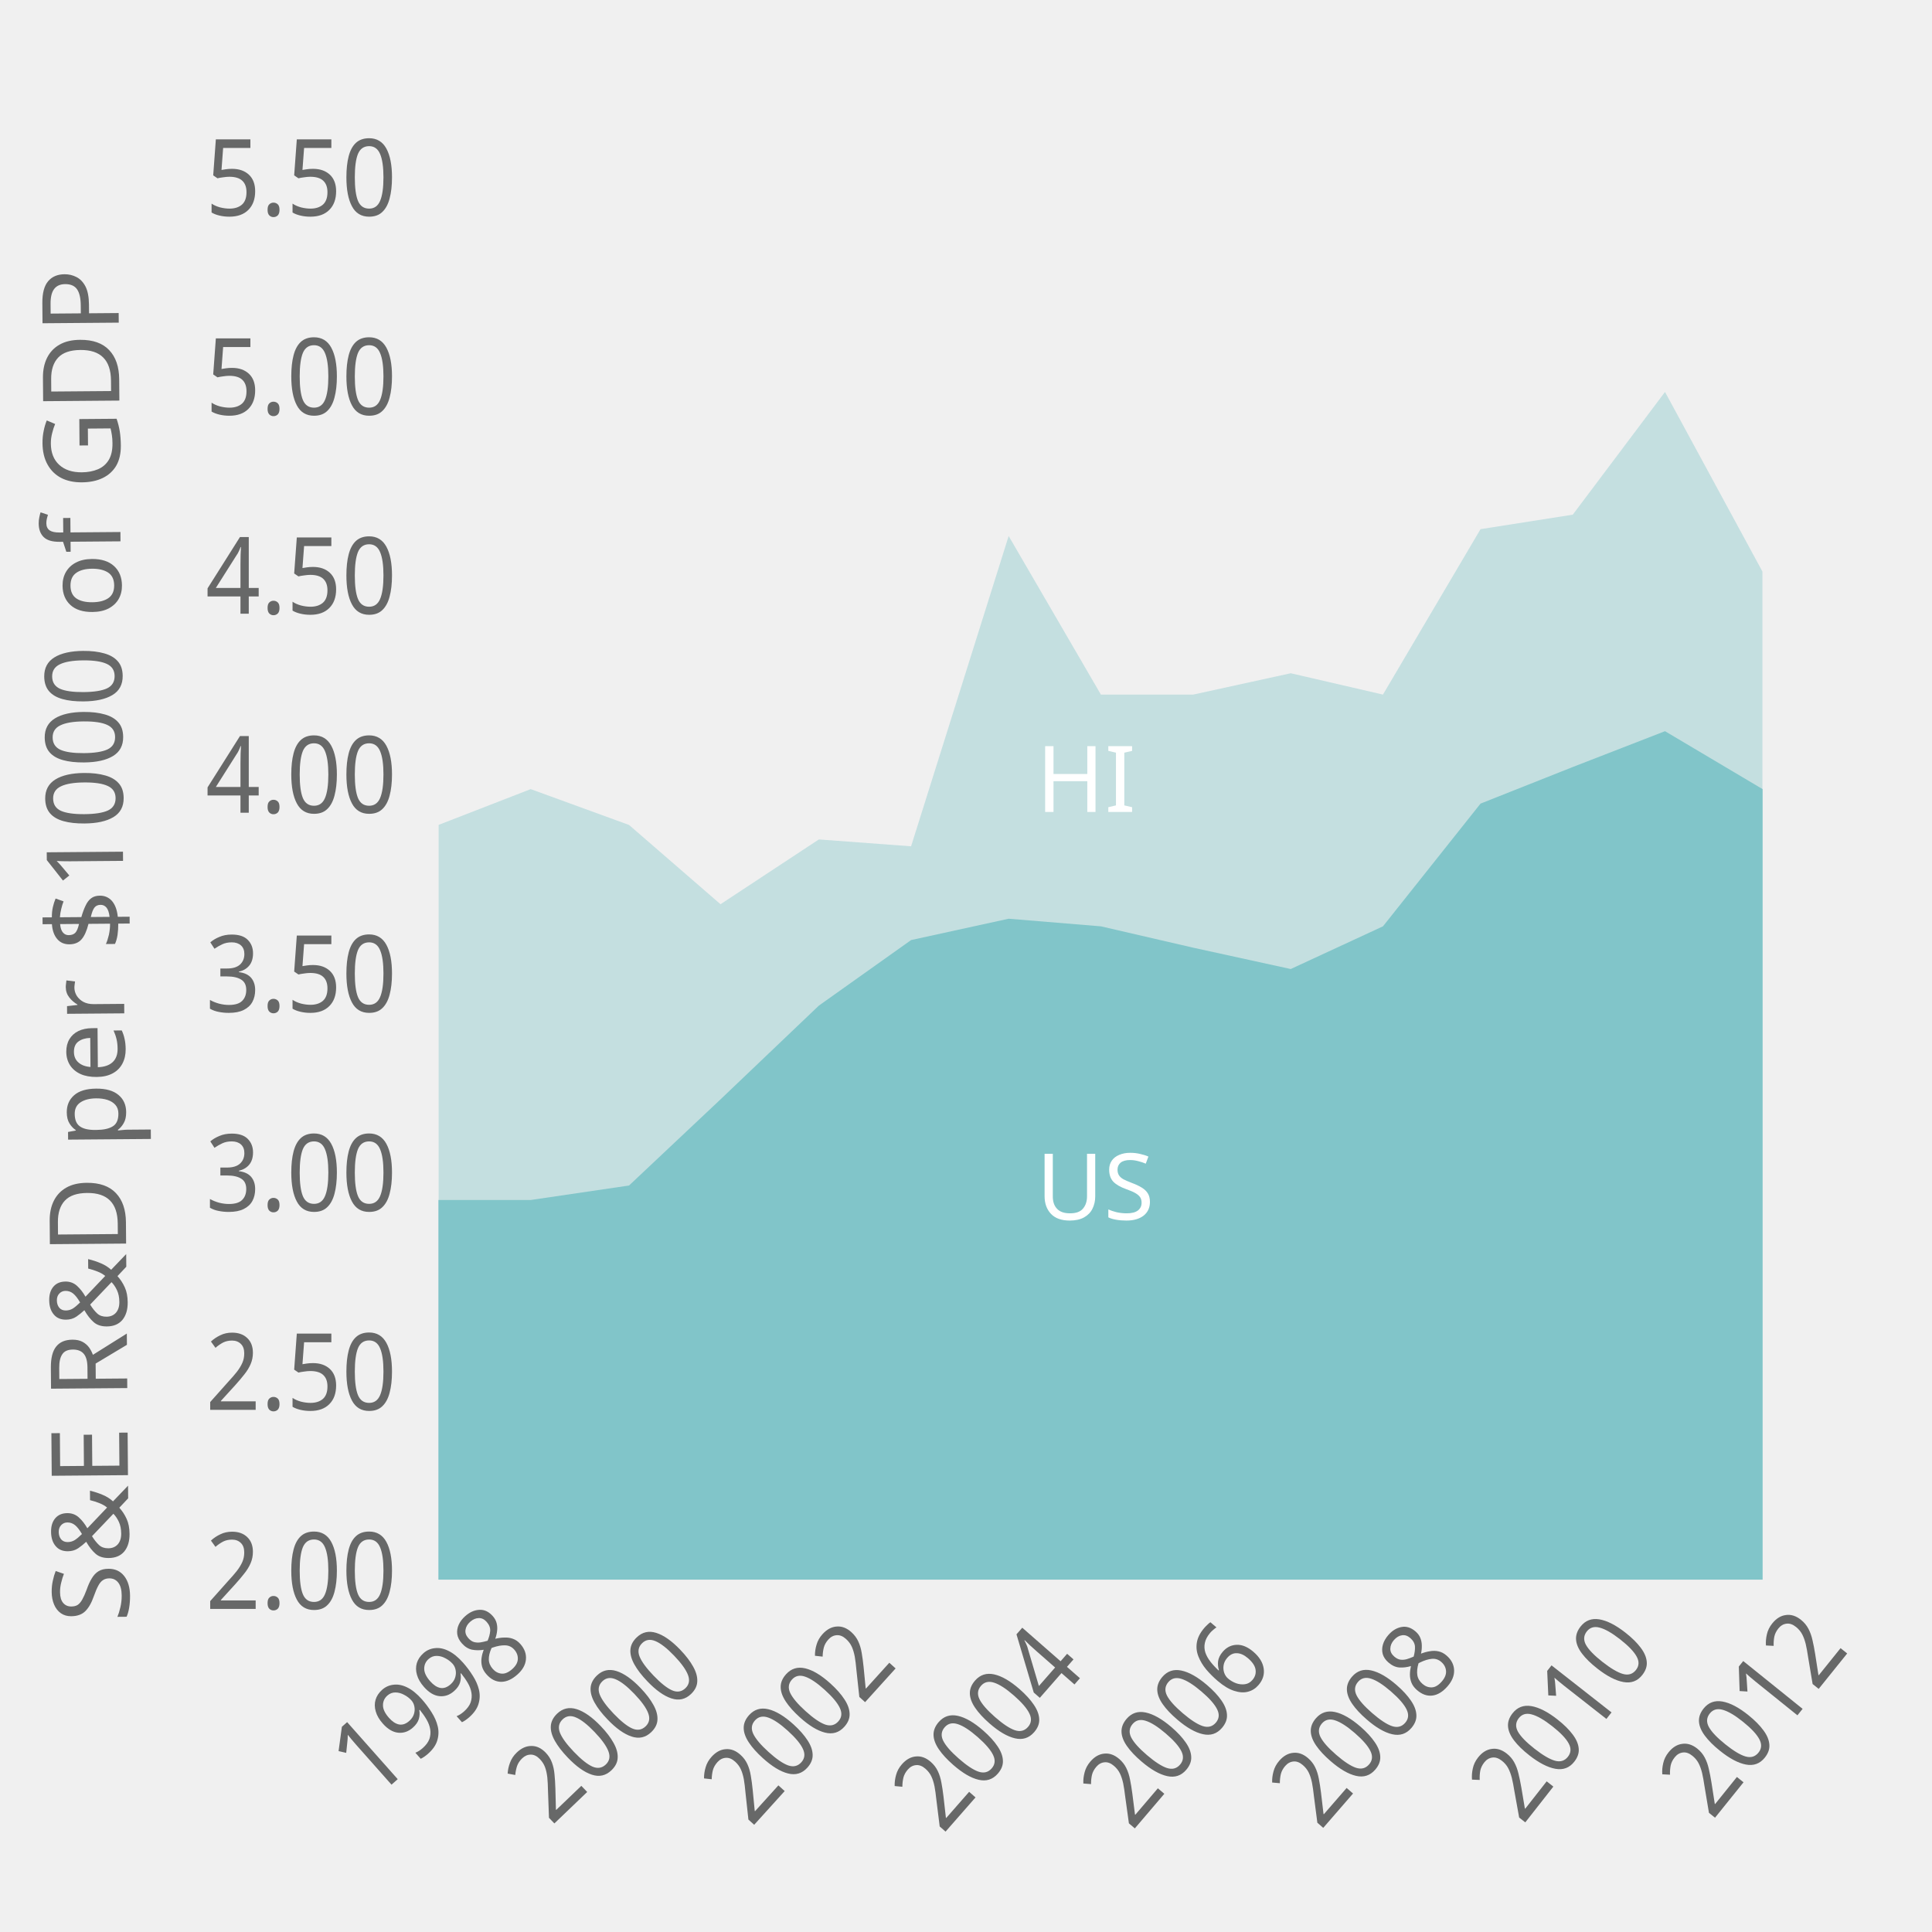
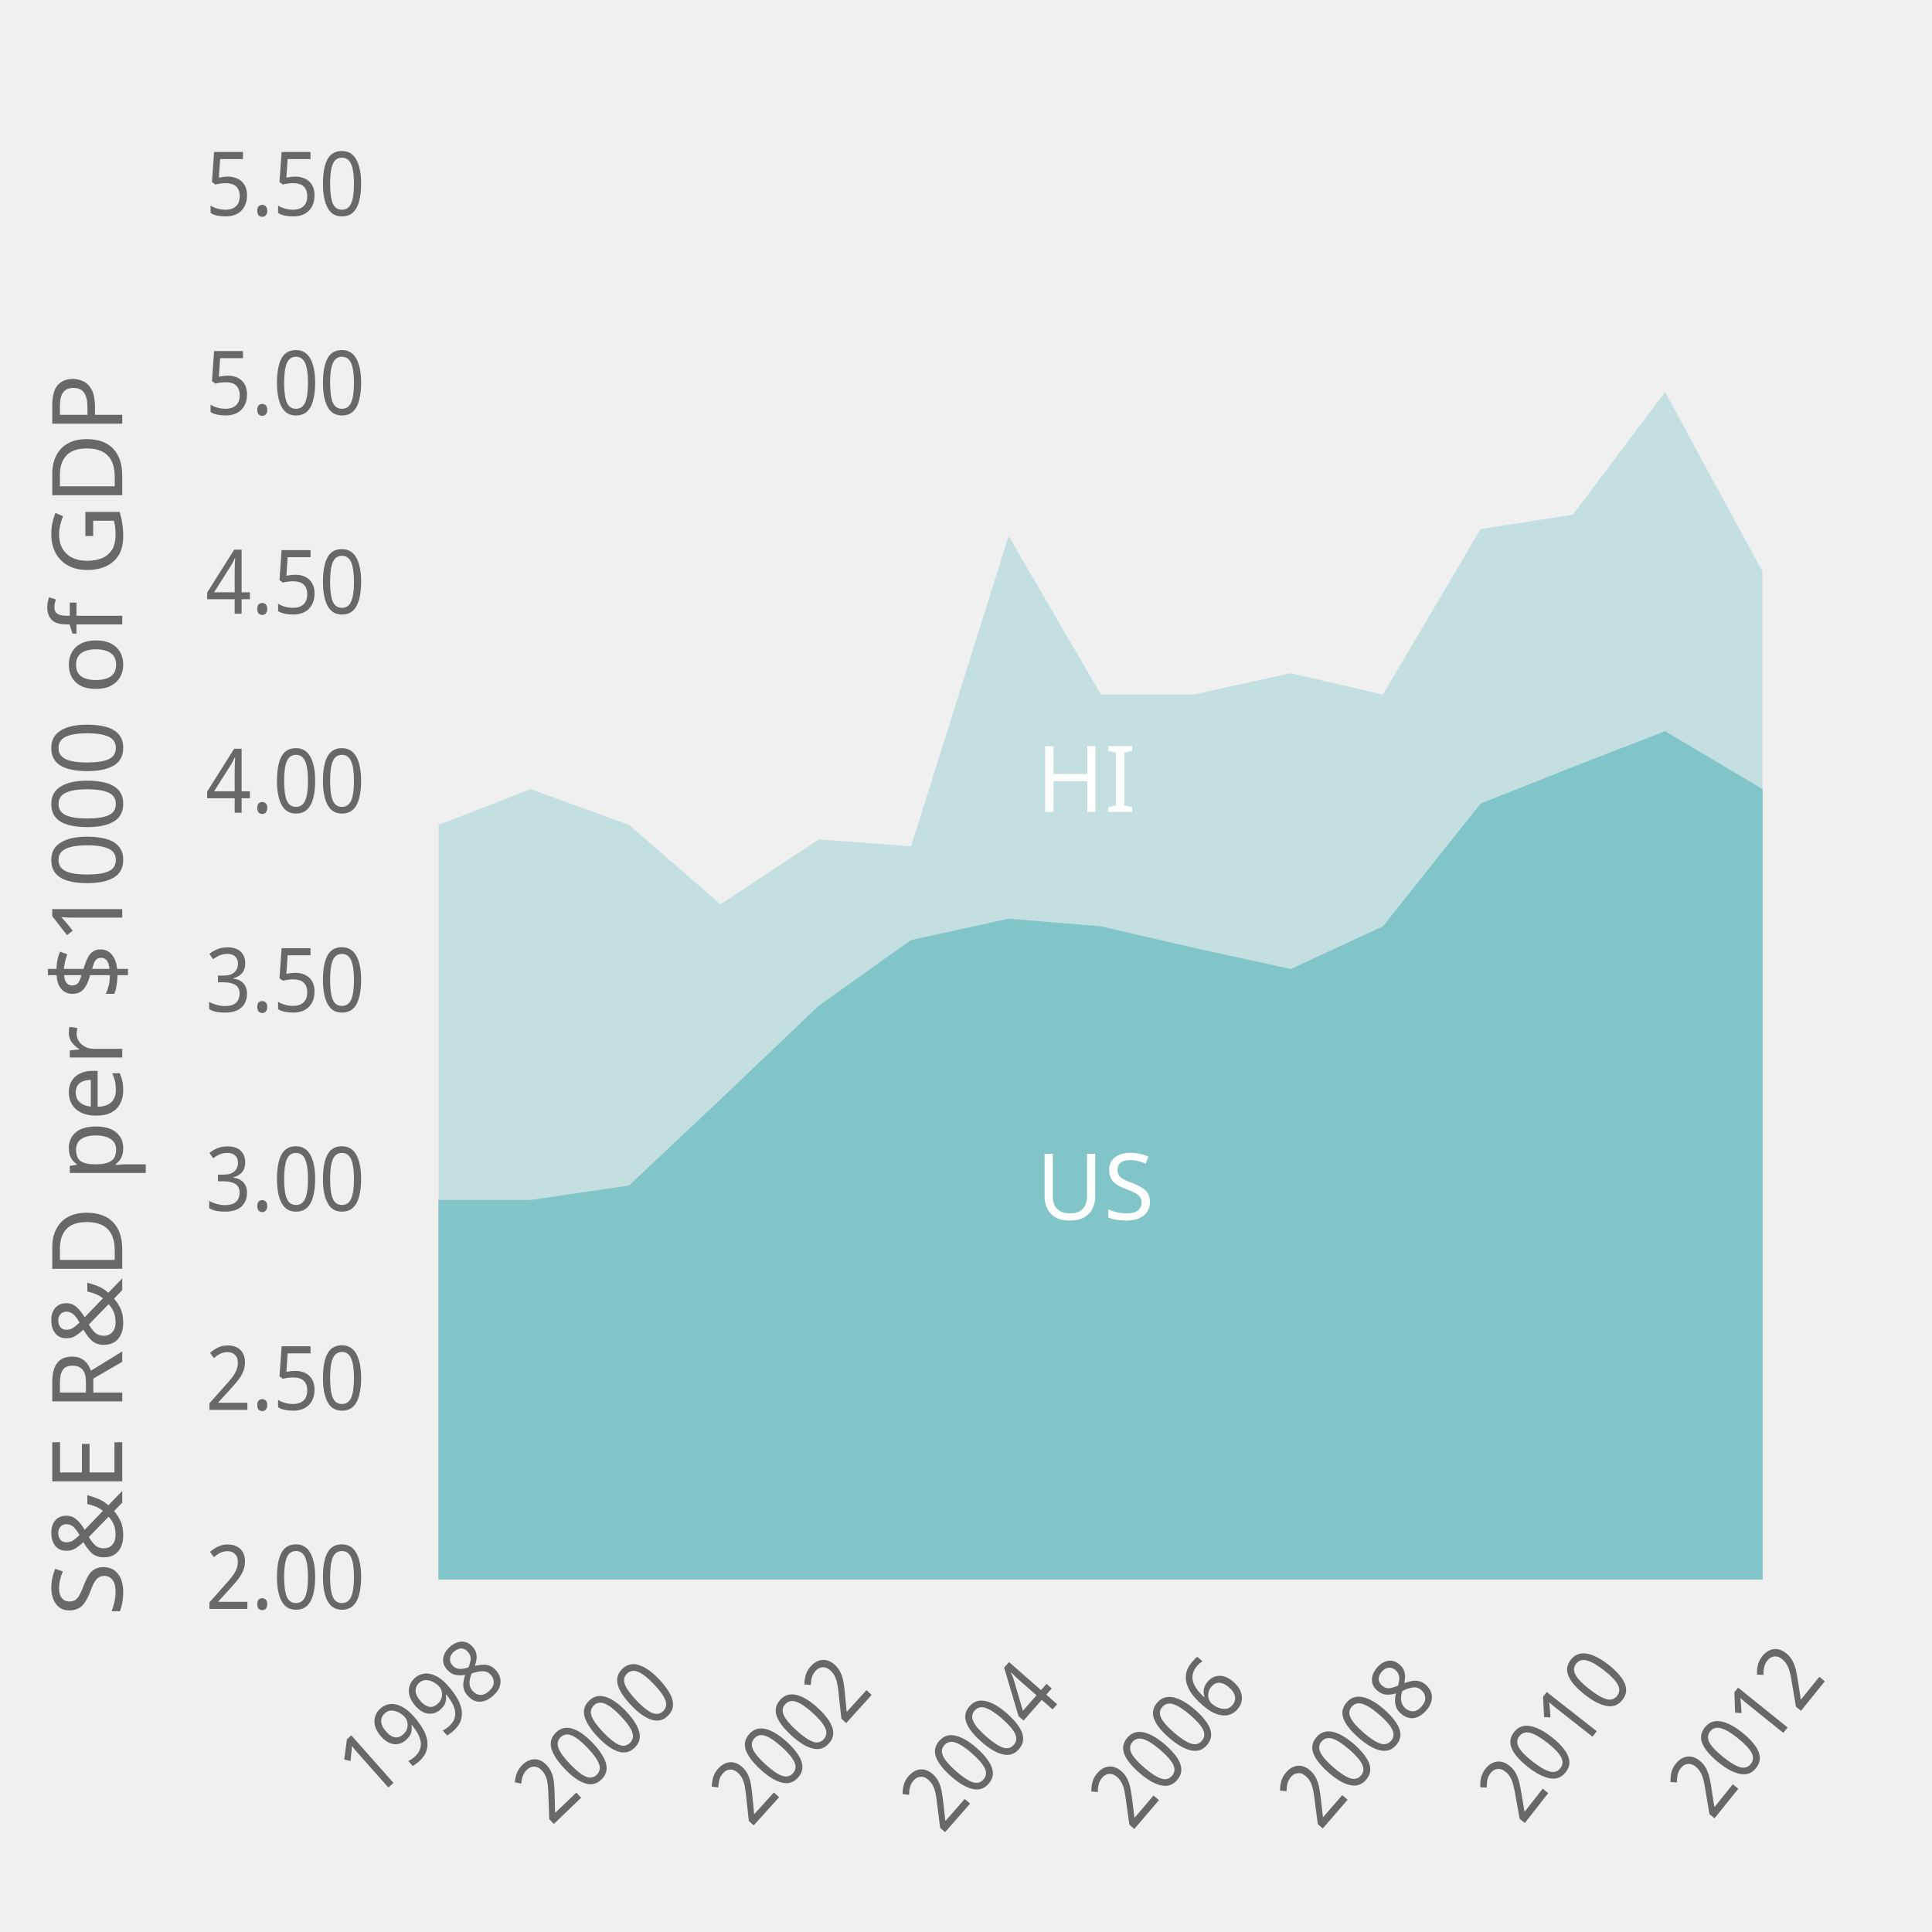
<svg xmlns="http://www.w3.org/2000/svg" xmlns:xlink="http://www.w3.org/1999/xlink" width="217" height="217" viewBox="0 0 217 217">
  <defs>
-     <path id="a" d="M49.246 20.907H197.97v156.516H49.246z" />
+     <path id="a" d="M49.246 20.907H197.97v156.516H49.247z" />
  </defs>
  <clipPath id="b">
    <use xlink:href="#a" overflow="visible" />
  </clipPath>
-   <path opacity=".4" clip-path="url(#b)" fill="#81C5C9" d="M49.246 92.658l10.36-4.025 11.045 4.025 10.275 8.905 11.046-7.278 10.36.77 10.96-34.848 10.36 17.81h10.362l10.96-2.398 10.358 2.396 10.96-18.58 10.36-1.627 10.36-13.786 10.96 20.207v113.193H49.246" />
-   <path fill="#81C5C9" d="M49.246 134.783h10.36l11.045-1.627 10.275-9.675 11.046-10.53 10.36-7.364 10.96-2.397 10.36.855 10.362 2.397 10.96 2.398 10.358-4.795 10.96-13.785 10.36-4.11 10.36-4.024 10.96 6.507v88.79H49.246" />
-   <text transform="matrix(.903 0 0 1 23.087 180.71)" fill="#676868" font-family="'ArialMT'" font-size="11.987">2.00</text>
-   <text transform="matrix(.903 0 0 1 23.087 158.352)" fill="#676868" font-family="'ArialMT'" font-size="11.987">2.50</text>
-   <text transform="matrix(.903 0 0 1 23.087 135.997)" fill="#676868" font-family="'ArialMT'" font-size="11.987">3.00</text>
-   <text transform="matrix(.903 0 0 1 23.087 113.64)" fill="#676868" font-family="'ArialMT'" font-size="11.987">3.50</text>
-   <text transform="matrix(.903 0 0 1 23.087 91.283)" fill="#676868" font-family="'ArialMT'" font-size="11.987">4.00</text>
-   <text transform="matrix(.903 0 0 1 23.087 68.928)" fill="#676868" font-family="'ArialMT'" font-size="11.987">4.50</text>
-   <text transform="matrix(.903 0 0 1 23.087 46.57)" fill="#676868" font-family="'ArialMT'" font-size="11.987">5.00</text>
-   <text transform="matrix(.903 0 0 1 23.087 24.213)" fill="#676868" font-family="'ArialMT'" font-size="11.987">5.50</text>
-   <text transform="matrix(.6756 -.599 .6634 .7483 41.8 202.38)" fill="#676868" font-family="'ArialMT'" font-size="11.987">1998</text>
-   <text transform="matrix(.6518 -.6247 .692 .722 61.89 205.167)" fill="#676868" font-family="'ArialMT'" font-size="11.987">2000</text>
-   <text transform="matrix(.6057 -.6696 .7416 .6708 84.358 205.345)" fill="#676868" font-family="'ArialMT'" font-size="11.987">2002</text>
-   <text transform="matrix(.595 -.6792 .7523 .6588 105.86 206.117)" fill="#676868" font-family="'ArialMT'" font-size="11.987">2004</text>
-   <text transform="matrix(.5858 -.687 .761 .6488 127.124 205.76)" fill="#676868" font-family="'ArialMT'" font-size="11.987">2006</text>
-   <text transform="matrix(.5918 -.682 .7553 .6554 148.283 205.697)" fill="#676868" font-family="'ArialMT'" font-size="11.987">2008</text>
+   <path opacity=".4" clip-path="url(#b)" fill="#81C5C9" d="M49.246 92.658l10.36-4.025 11.045 4.025 10.275 8.905 11.046-7.278 10.36.77 10.96-34.848 10.36 17.81h10.362l10.96-2.398 10.358 2.396 10.96-18.58 10.36-1.627 10.362-13.786 10.96 20.207v113.193H49.245" />
+   <path fill="#81C5C9" d="M49.246 134.783h10.36l11.045-1.627 10.275-9.676 11.046-10.53 10.36-7.364 10.96-2.397 10.36.855 10.362 2.397 10.96 2.398 10.358-4.795 10.96-13.785 10.36-4.11 10.362-4.024 10.96 6.507v88.79H49.245" />
+   <text transform="matrix(.903 0 0 1 23.087 180.71)" fill="#676868" font-family="'Montserrat-Regular'" font-size="10">2.00</text>
+   <text transform="matrix(.903 0 0 1 23.087 158.352)" fill="#676868" font-family="'Montserrat-Regular'" font-size="10">2.50</text>
+   <text transform="matrix(.903 0 0 1 23.087 135.997)" fill="#676868" font-family="'Montserrat-Regular'" font-size="10">3.00</text>
+   <text transform="matrix(.903 0 0 1 23.087 113.64)" fill="#676868" font-family="'Montserrat-Regular'" font-size="10">3.50</text>
+   <text transform="matrix(.903 0 0 1 23.087 91.283)" fill="#676868" font-family="'Montserrat-Regular'" font-size="10">4.00</text>
+   <text transform="matrix(.903 0 0 1 23.087 68.928)" fill="#676868" font-family="'Montserrat-Regular'" font-size="10">4.50</text>
+   <text transform="matrix(.903 0 0 1 23.087 46.57)" fill="#676868" font-family="'Montserrat-Regular'" font-size="10">5.00</text>
+   <text transform="matrix(.903 0 0 1 23.087 24.213)" fill="#676868" font-family="'Montserrat-Regular'" font-size="10">5.50</text>
+   <text transform="matrix(.6756 -.599 .6634 .7483 41.803 202.38)" fill="#676868" font-family="'Montserrat-Regular'" font-size="10">1998</text>
+   <text transform="matrix(.6518 -.6247 .692 .722 61.89 205.167)" fill="#676868" font-family="'Montserrat-Regular'" font-size="10">2000</text>
+   <text transform="matrix(.6057 -.6696 .7416 .6708 84.36 205.346)" fill="#676868" font-family="'Montserrat-Regular'" font-size="10">2002</text>
+   <text transform="matrix(.595 -.6792 .7523 .6588 105.86 206.117)" fill="#676868" font-family="'Montserrat-Regular'" font-size="10">2004</text>
+   <text transform="matrix(.5858 -.687 .761 .6488 127.123 205.76)" fill="#676868" font-family="'Montserrat-Regular'" font-size="10">2006</text>
+   <text transform="matrix(.5918 -.682 .7553 .6554 148.283 205.697)" fill="#676868" font-family="'Montserrat-Regular'" font-size="10">2008</text>
  <g>
-     <text transform="matrix(.5572 -.7105 .787 .617 170.997 205.097)" fill="#676868" font-family="'ArialMT'" font-size="11.987">2010</text>
+     <text transform="matrix(.5572 -.7105 .787 .617 170.998 205.097)" fill="#676868" font-family="'Montserrat-Regular'" font-size="10">2010</text>
  </g>
  <g>
-     <text transform="matrix(.566 -.7034 .779 .627 192.302 204.57)" fill="#676868" font-family="'ArialMT'" font-size="11.987">2012</text>
+     <text transform="matrix(.566 -.7034 .779 .627 192.302 204.568)" fill="#676868" font-family="'Montserrat-Regular'" font-size="10">2012</text>
  </g>
  <g>
-     <path fill="none" d="M116.373 129.39h31.85v25.258h-31.85z" />
+     <path fill="none" d="M116.373 129.39h31.852v25.26h-31.852z" />
    <text transform="translate(116.39 136.982)" fill="#FFF" font-family="'GothamBook'" font-size="10.352">US</text>
  </g>
  <g>
-     <path fill="none" d="M116.373 83.667h31.85v25.26h-31.85z" />
+     <path fill="none" d="M116.373 83.667h31.852v25.26h-31.852z" />
    <text transform="translate(116.39 91.196)" fill="#FFF" font-family="'GothamBook'" font-size="10.352">HI</text>
  </g>
  <g>
-     <path fill="none" d="M21.49 182.172l-15.84.092-.996-171.93 15.84-.093z" />
-     <text transform="matrix(-.008 -1 1 -.008 14.505 182.2)" fill="#676868" font-family="'ArialMT'" font-size="11.987">S&amp;E R&amp;D per $1000 of GDP</text>
+     <path fill="none" d="M4.654 10.334l15.84-.092.998 171.934-15.84.092z" />
+     <text transform="rotate(-90 97.632 83.902)" fill="#676868" font-family="'Montserrat-Regular'" font-size="11">S&amp;E R&amp;D per $1000 of GDP</text>
  </g>
</svg>
